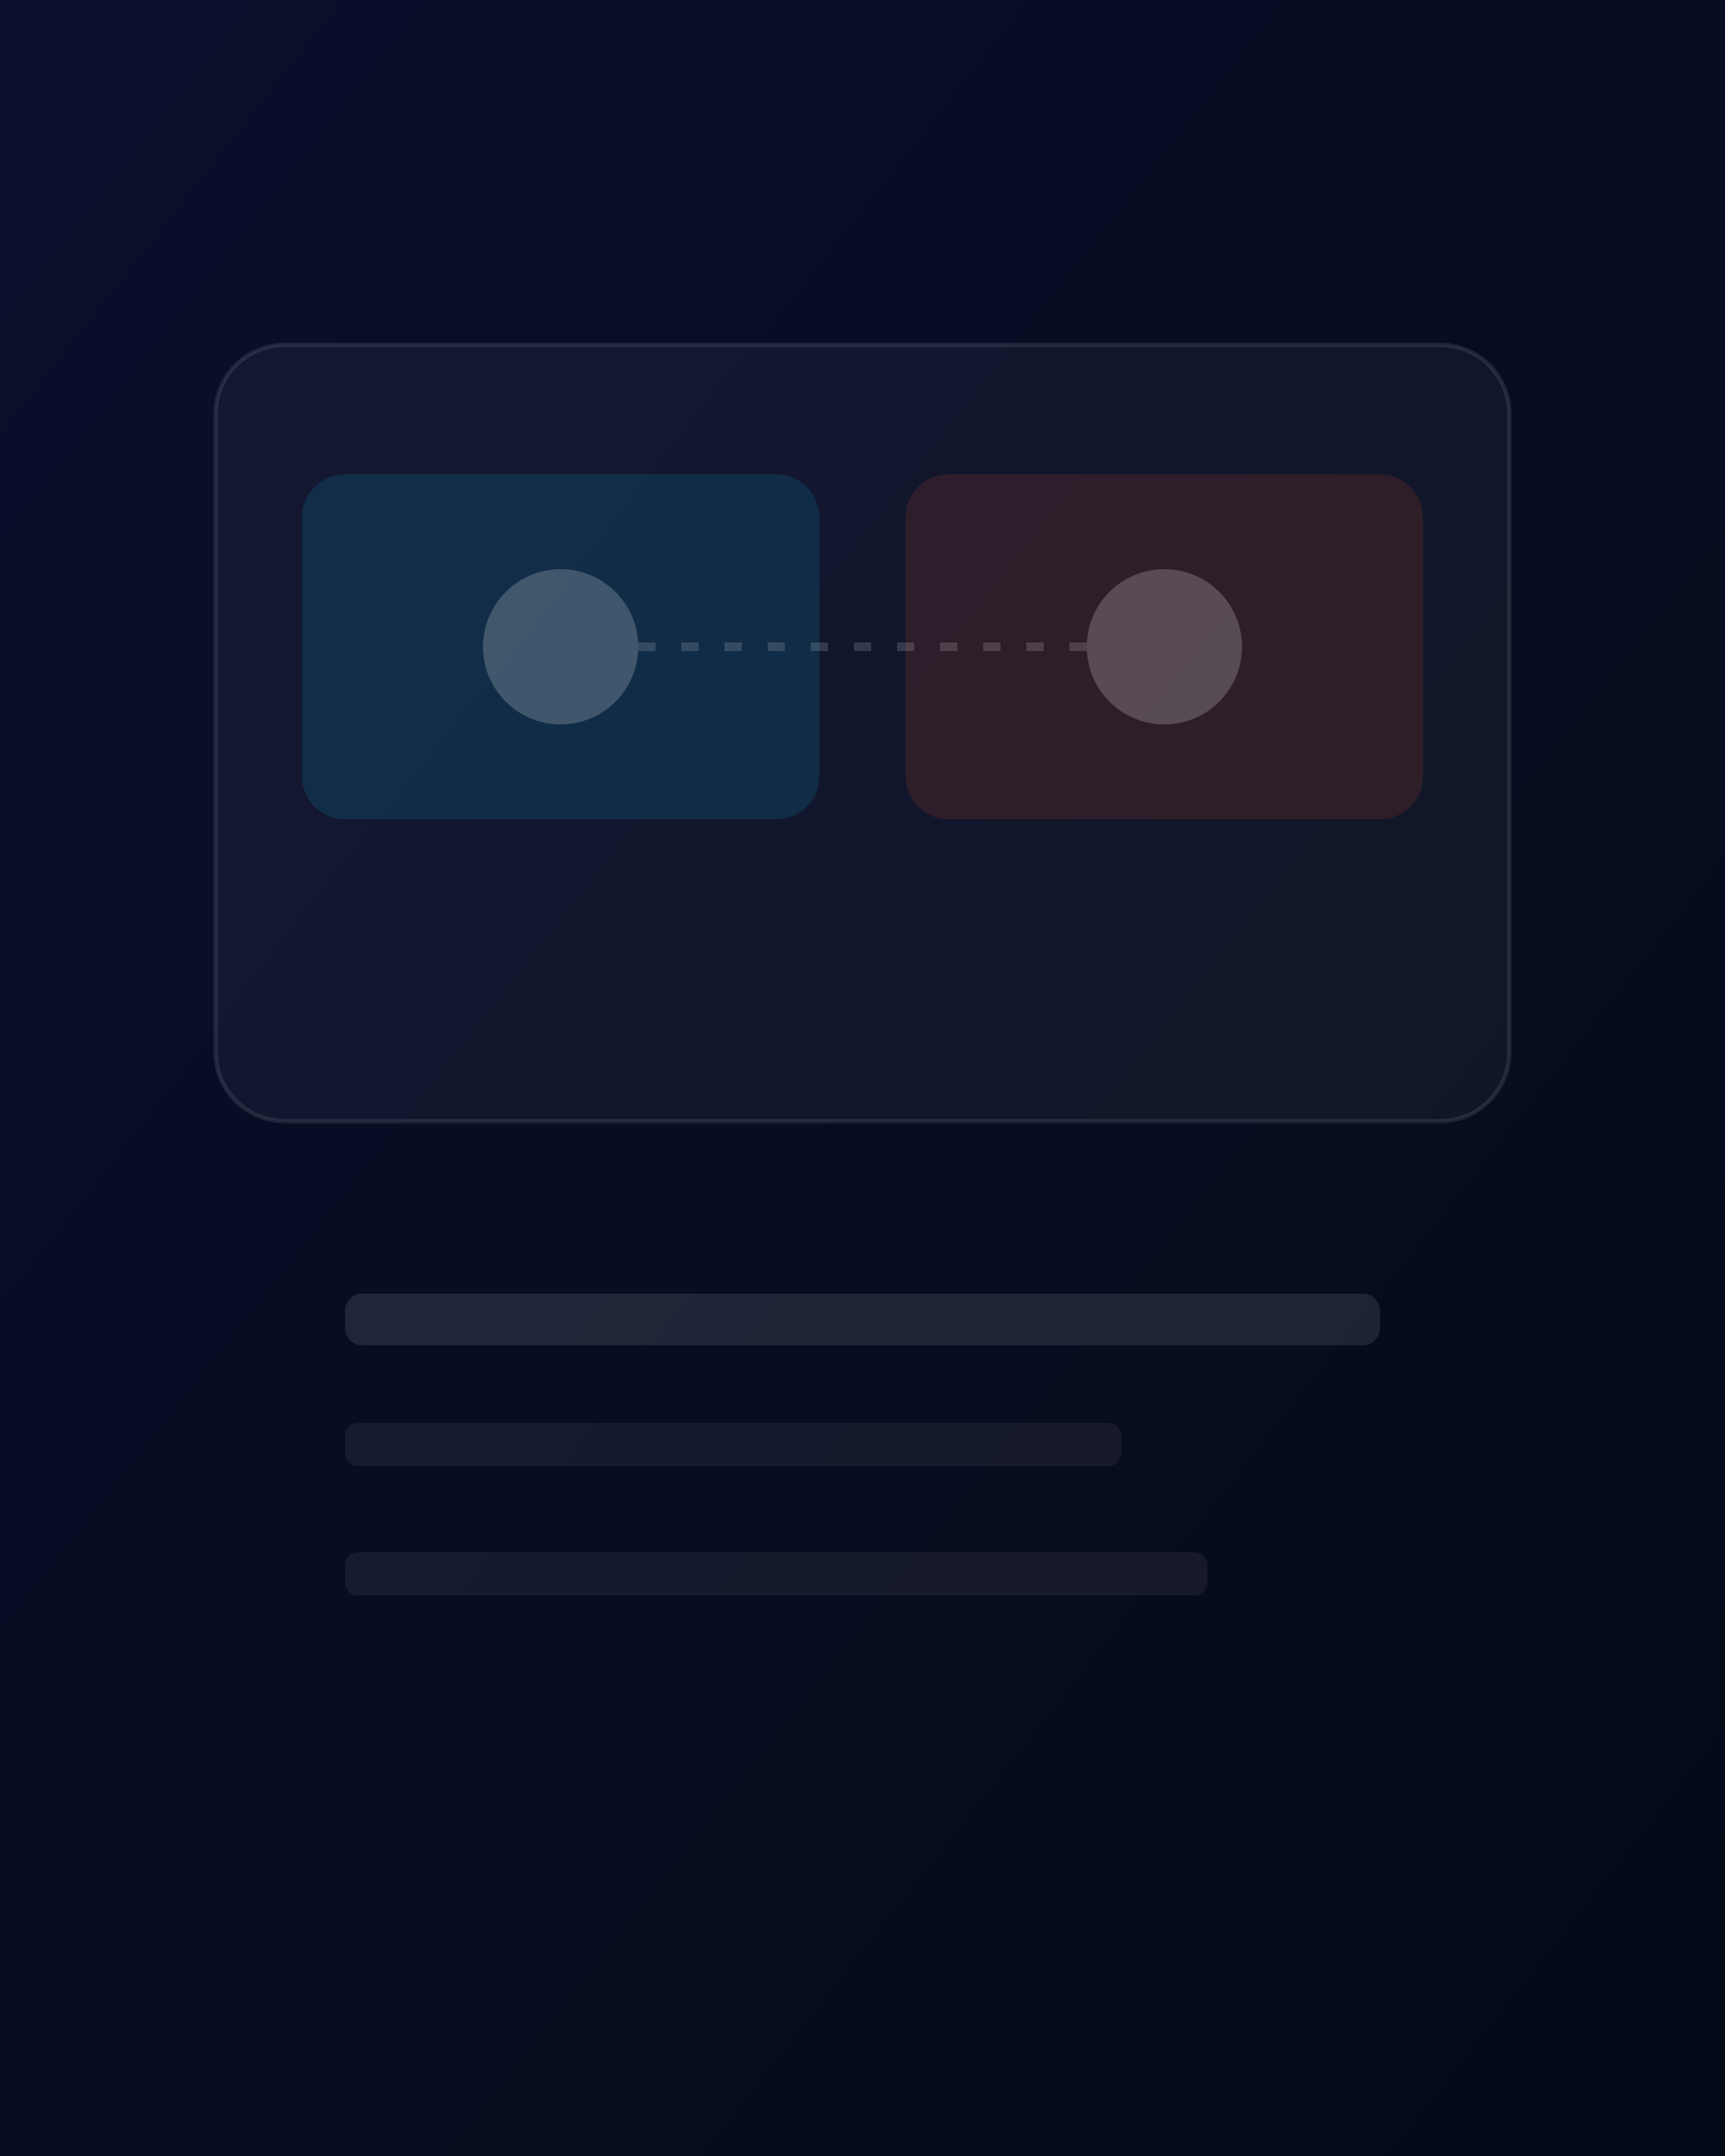
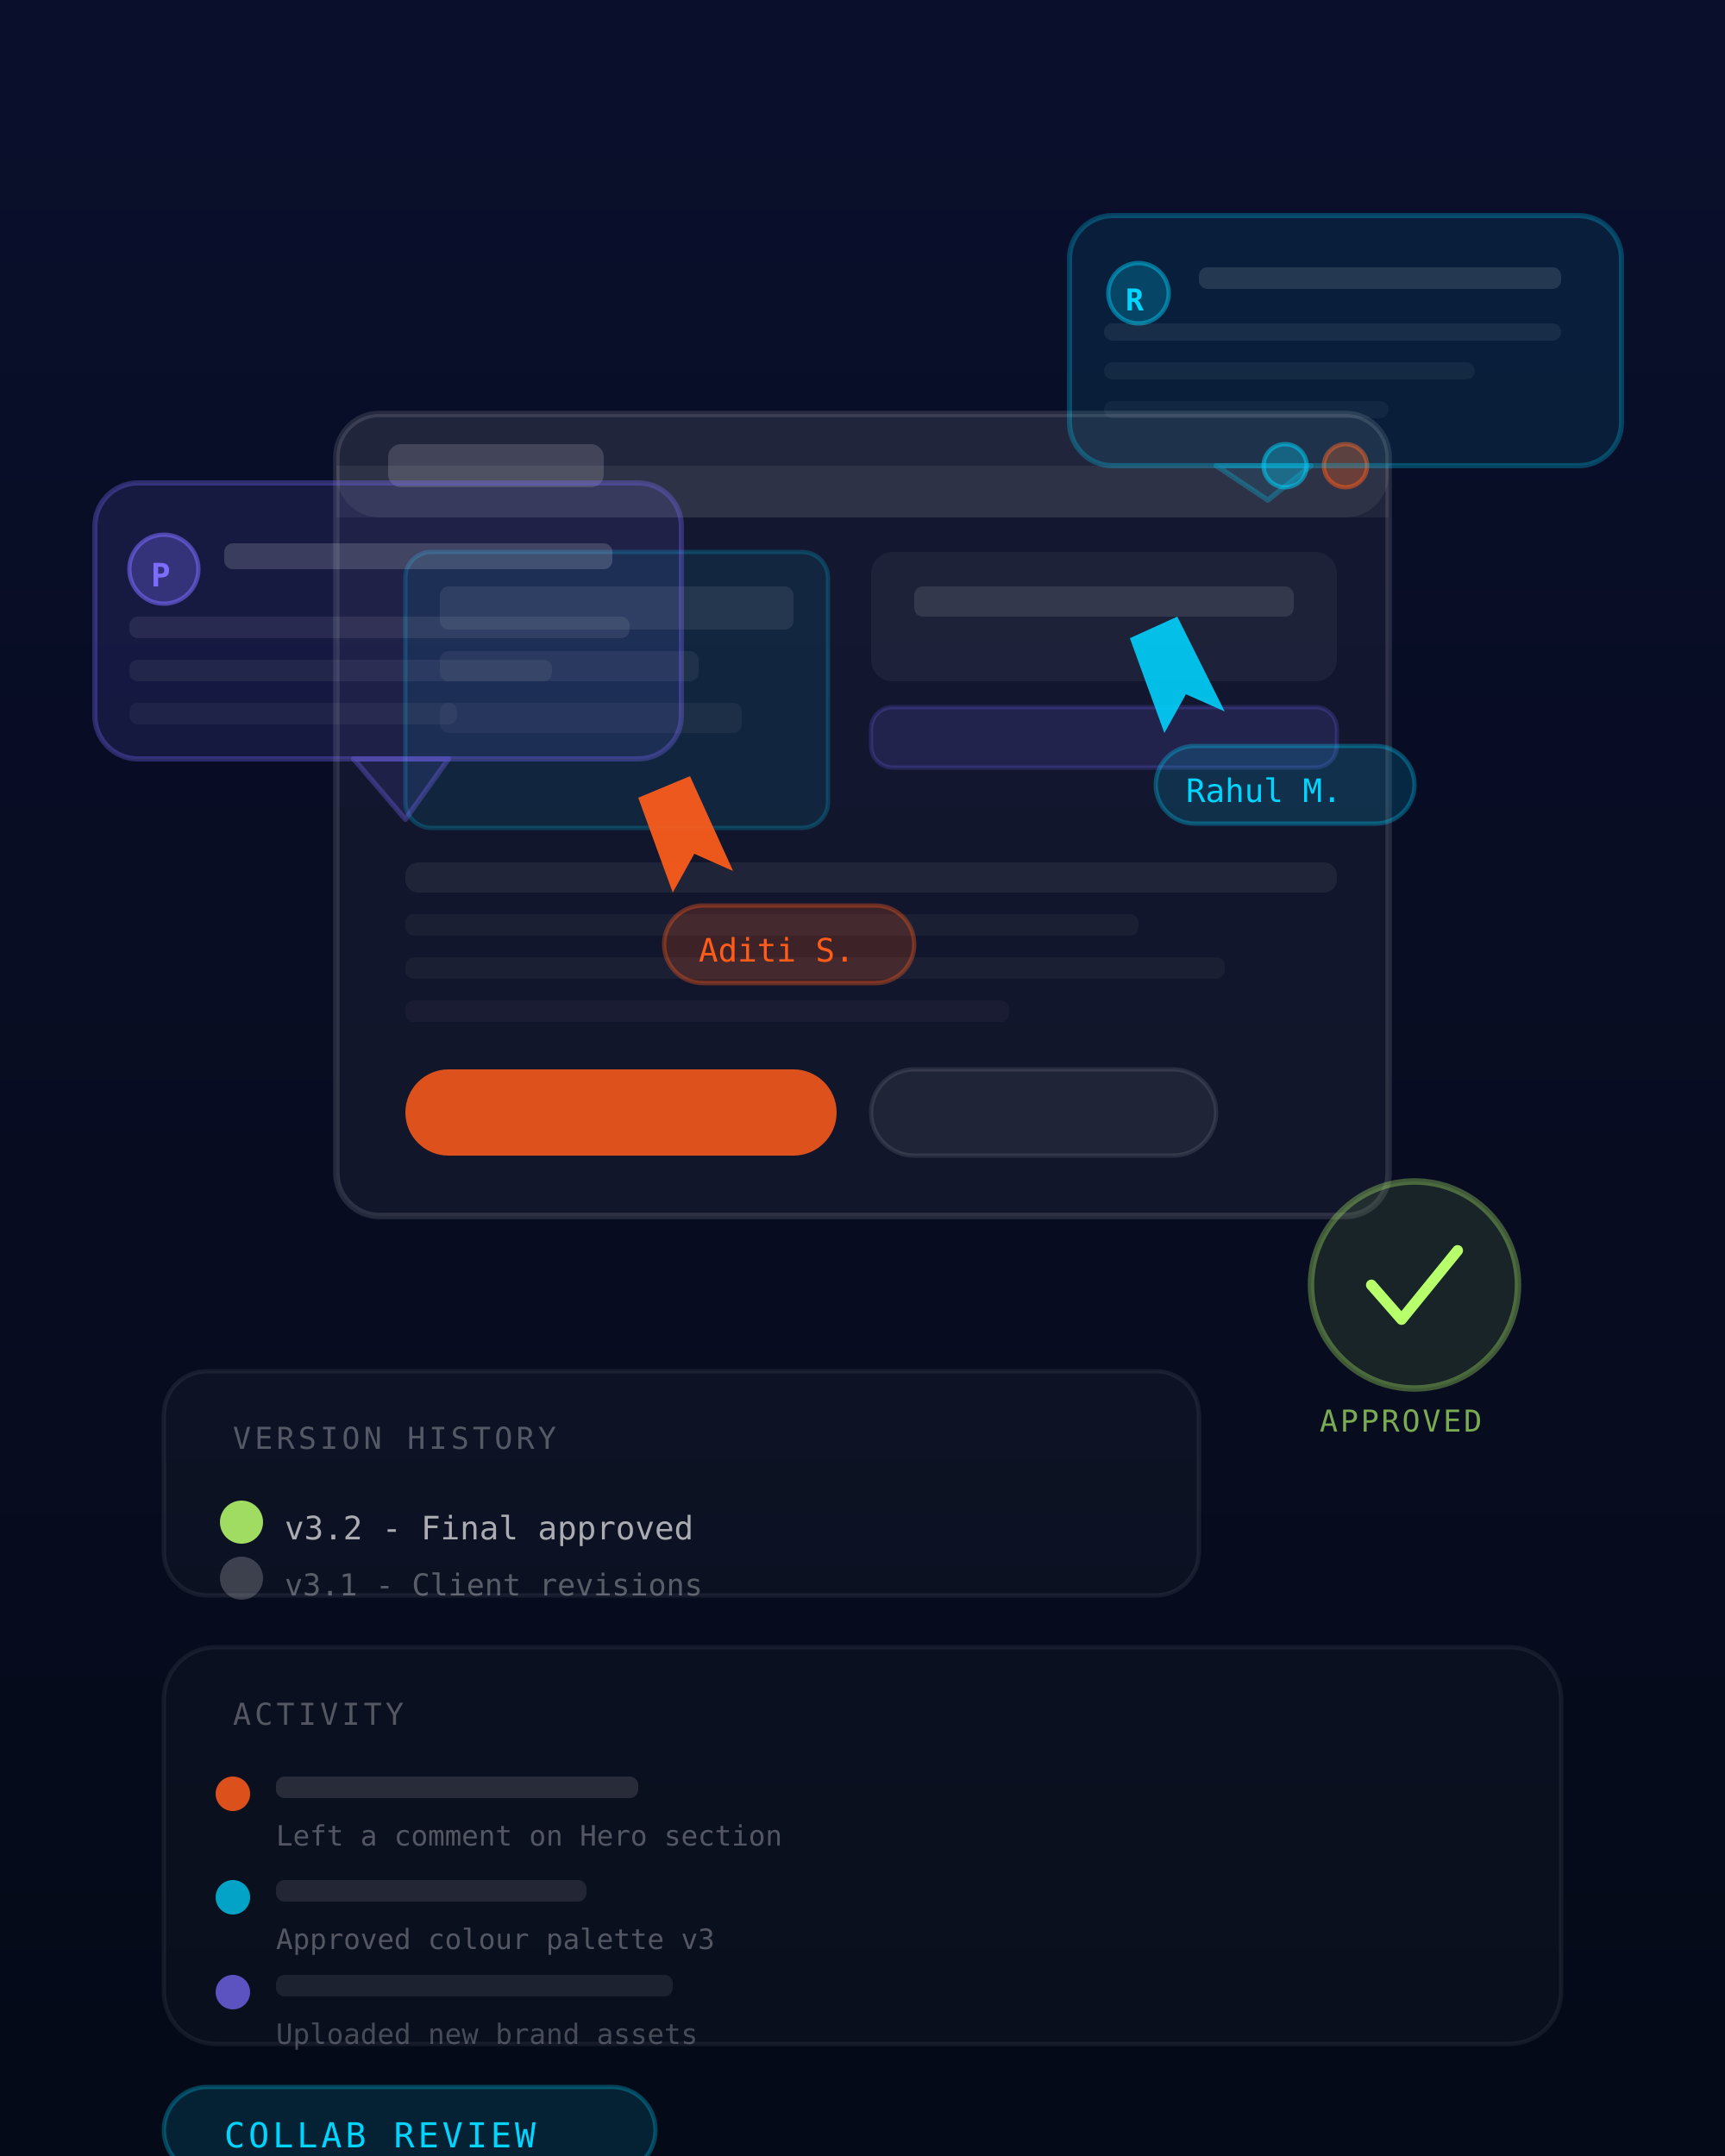
<svg xmlns="http://www.w3.org/2000/svg" viewBox="0 0 400 500" fill="none">
  <defs>
-     <linearGradient id="b" x1="0" y1="0" x2="1" y2="1">
+     <linearGradient id="bg" x1="0" y1="0" x2="0" y2="1">
      <stop offset="0%" stop-color="#0a0f2c" />
      <stop offset="100%" stop-color="#050a18" />
    </linearGradient>
  </defs>
-   <rect width="400" height="500" fill="url(#b)" />
-   <rect x="50" y="80" width="300" height="180" rx="16" fill="rgba(255,255,255,0.04)" stroke="rgba(255,255,255,0.1)" />
-   <rect x="70" y="110" width="120" height="80" rx="10" fill="rgba(0,212,255,0.12)" />
-   <rect x="210" y="110" width="120" height="80" rx="10" fill="rgba(255,92,26,0.12)" />
-   <circle cx="130" cy="150" r="18" fill="rgba(255,255,255,0.2)" />
-   <circle cx="270" cy="150" r="18" fill="rgba(255,255,255,0.2)" />
-   <path d="M148 150 L252 150" stroke="rgba(255,255,255,0.15)" stroke-width="2" stroke-dasharray="4 6" />
-   <rect x="80" y="300" width="240" height="12" rx="4" fill="rgba(255,255,255,0.1)" />
-   <rect x="80" y="330" width="180" height="10" rx="3" fill="rgba(255,255,255,0.06)" />
-   <rect x="80" y="360" width="200" height="10" rx="3" fill="rgba(255,255,255,0.06)" />
+   <rect width="400" height="500" fill="url(#bg)" />
+   <rect x="78" y="96" width="244" height="186" rx="10" fill="rgba(255,255,255,0.04)" stroke="rgba(255,255,255,0.12)" stroke-width="1.5" />
+   <rect x="78" y="96" width="244" height="24" rx="10" fill="rgba(255,255,255,0.06)" />
+   <rect x="78" y="108" width="244" height="12" fill="rgba(255,255,255,0.06)" />
+   <rect x="90" y="103" width="50" height="10" rx="3" fill="rgba(255,255,255,0.15)" />
+   <circle cx="298" cy="108" r="5" fill="rgba(0,212,255,0.3)" stroke="rgba(0,212,255,0.5)" />
+   <circle cx="312" cy="108" r="5" fill="rgba(255,92,26,0.3)" stroke="rgba(255,92,26,0.5)" />
+   <rect x="94" y="128" width="98" height="64" rx="6" fill="rgba(0,212,255,0.08)" stroke="rgba(0,212,255,0.2)" />
+   <rect x="102" y="136" width="82" height="10" rx="2" fill="rgba(255,255,255,0.08)" />
+   <rect x="102" y="151" width="60" height="7" rx="2" fill="rgba(255,255,255,0.06)" />
+   <rect x="102" y="163" width="70" height="7" rx="2" fill="rgba(255,255,255,0.05)" />
+   <rect x="202" y="128" width="108" height="30" rx="5" fill="rgba(255,255,255,0.05)" />
+   <rect x="212" y="136" width="88" height="7" rx="2" fill="rgba(255,255,255,0.1)" />
+   <rect x="202" y="164" width="108" height="14" rx="5" fill="rgba(124,108,255,0.15)" stroke="rgba(124,108,255,0.2)" />
+   <rect x="94" y="200" width="216" height="7" rx="3" fill="rgba(255,255,255,0.06)" />
+   <rect x="94" y="212" width="170" height="5" rx="2" fill="rgba(255,255,255,0.04)" />
+   <rect x="94" y="222" width="190" height="5" rx="2" fill="rgba(255,255,255,0.04)" />
+   <rect x="94" y="232" width="140" height="5" rx="2" fill="rgba(255,255,255,0.03)" />
+   <rect x="94" y="248" width="100" height="20" rx="10" fill="#FF5C1A" opacity="0.85" />
+   <rect x="202" y="248" width="80" height="20" rx="10" fill="rgba(255,255,255,0.06)" stroke="rgba(255,255,255,0.1)" />
+   <polygon points="148,185 156,207 161,198 170,202 160,180" fill="#FF5C1A" opacity="0.92" />
+   <rect x="154" y="210" width="58" height="18" rx="9" fill="rgba(255,92,26,0.18)" stroke="rgba(255,92,26,0.35)" />
+   <text x="162" y="223" font-family="monospace" font-size="7.5" fill="#FF5C1A">Aditi S.</text>
+   <polygon points="262,148 270,170 275,161 284,165 273,143" fill="#00D4FF" opacity="0.88" />
+   <rect x="268" y="173" width="60" height="18" rx="9" fill="rgba(0,212,255,0.14)" stroke="rgba(0,212,255,0.3)" />
+   <text x="275" y="186" font-family="monospace" font-size="7.5" fill="#00D4FF">Rahul M.</text>
+   <rect x="22" y="112" width="136" height="64" rx="10" fill="rgba(124,108,255,0.12)" stroke="rgba(124,108,255,0.32)" stroke-width="1.2" />
+   <polygon points="82,176 94,190 104,176" fill="rgba(124,108,255,0.12)" stroke="rgba(124,108,255,0.32)" stroke-width="1.2" stroke-linejoin="round" />
+   <circle cx="38" cy="132" r="8" fill="rgba(124,108,255,0.3)" stroke="rgba(124,108,255,0.55)" />
+   <text x="35" y="136" font-family="monospace" font-size="7.5" fill="#7c6cff" font-weight="bold">P</text>
+   <rect x="52" y="126" width="90" height="6" rx="2" fill="rgba(255,255,255,0.16)" />
+   <rect x="30" y="143" width="116" height="5" rx="2" fill="rgba(255,255,255,0.08)" />
+   <rect x="30" y="153" width="98" height="5" rx="2" fill="rgba(255,255,255,0.06)" />
+   <rect x="30" y="163" width="76" height="5" rx="2" fill="rgba(255,255,255,0.05)" />
+   <rect x="248" y="50" width="128" height="58" rx="10" fill="rgba(0,212,255,0.08)" stroke="rgba(0,212,255,0.26)" stroke-width="1.2" />
+   <polygon points="282,108 294,116 304,108" fill="rgba(0,212,255,0.08)" stroke="rgba(0,212,255,0.26)" stroke-width="1.2" stroke-linejoin="round" />
+   <circle cx="264" cy="68" r="7" fill="rgba(0,212,255,0.22)" stroke="rgba(0,212,255,0.45)" />
+   <text x="261" y="72" font-family="monospace" font-size="7" fill="#00D4FF" font-weight="bold">R</text>
+   <rect x="278" y="62" width="84" height="5" rx="2" fill="rgba(255,255,255,0.12)" />
+   <rect x="256" y="75" width="106" height="4" rx="2" fill="rgba(255,255,255,0.07)" />
+   <rect x="256" y="84" width="86" height="4" rx="2" fill="rgba(255,255,255,0.05)" />
+   <rect x="256" y="93" width="66" height="4" rx="2" fill="rgba(255,255,255,0.04)" />
+   <circle cx="328" cy="298" r="24" fill="rgba(184,255,108,0.1)" stroke="rgba(184,255,108,0.32)" stroke-width="1.5" />
+   <polyline points="318,298 325,306 338,290" stroke="#b8ff6c" stroke-width="2.5" stroke-linecap="round" stroke-linejoin="round" />
+   <text x="306" y="332" font-family="monospace" font-size="7" fill="rgba(184,255,108,0.65)" letter-spacing="0.08em">APPROVED</text>
+   <rect x="38" y="318" width="240" height="52" rx="10" fill="rgba(255,255,255,0.025)" stroke="rgba(255,255,255,0.07)" />
+   <text x="54" y="336" font-family="monospace" font-size="7" fill="rgba(255,255,255,0.3)" letter-spacing="0.12em">VERSION HISTORY</text>
+   <circle cx="56" cy="353" r="5" fill="#b8ff6c" opacity="0.85" />
+   <text x="66" y="357" font-family="monospace" font-size="7.5" fill="rgba(255,255,255,0.65)">v3.2 - Final approved</text>
+   <circle cx="56" cy="366" r="5" fill="rgba(255,255,255,0.2)" />
+   <text x="66" y="370" font-family="monospace" font-size="7" fill="rgba(255,255,255,0.32)">v3.1 - Client revisions</text>
+   <rect x="38" y="382" width="324" height="92" rx="12" fill="rgba(255,255,255,0.02)" stroke="rgba(255,255,255,0.06)" />
+   <text x="54" y="400" font-family="monospace" font-size="7" fill="rgba(255,255,255,0.3)" letter-spacing="0.12em">ACTIVITY</text>
+   <circle cx="54" cy="416" r="4" fill="#FF5C1A" opacity="0.85" />
+   <rect x="64" y="412" width="84" height="5" rx="2" fill="rgba(255,255,255,0.12)" />
+   <text x="64" y="428" font-family="monospace" font-size="6.5" fill="rgba(255,255,255,0.3)">Left a comment on Hero section</text>
+   <circle cx="54" cy="440" r="4" fill="#00D4FF" opacity="0.75" />
+   <rect x="64" y="436" width="72" height="5" rx="2" fill="rgba(255,255,255,0.1)" />
+   <text x="64" y="452" font-family="monospace" font-size="6.5" fill="rgba(255,255,255,0.3)">Approved colour palette v3</text>
+   <circle cx="54" cy="462" r="4" fill="#7c6cff" opacity="0.72" />
+   <rect x="64" y="458" width="92" height="5" rx="2" fill="rgba(255,255,255,0.08)" />
+   <text x="64" y="474" font-family="monospace" font-size="6.5" fill="rgba(255,255,255,0.25)">Uploaded new brand assets</text>
+   <rect x="38" y="484" width="114" height="20" rx="10" fill="rgba(0,212,255,0.12)" stroke="rgba(0,212,255,0.28)" />
+   <text x="52" y="498" font-family="monospace" font-size="8" fill="#00D4FF" letter-spacing="0.1em">COLLAB REVIEW</text>
</svg>
